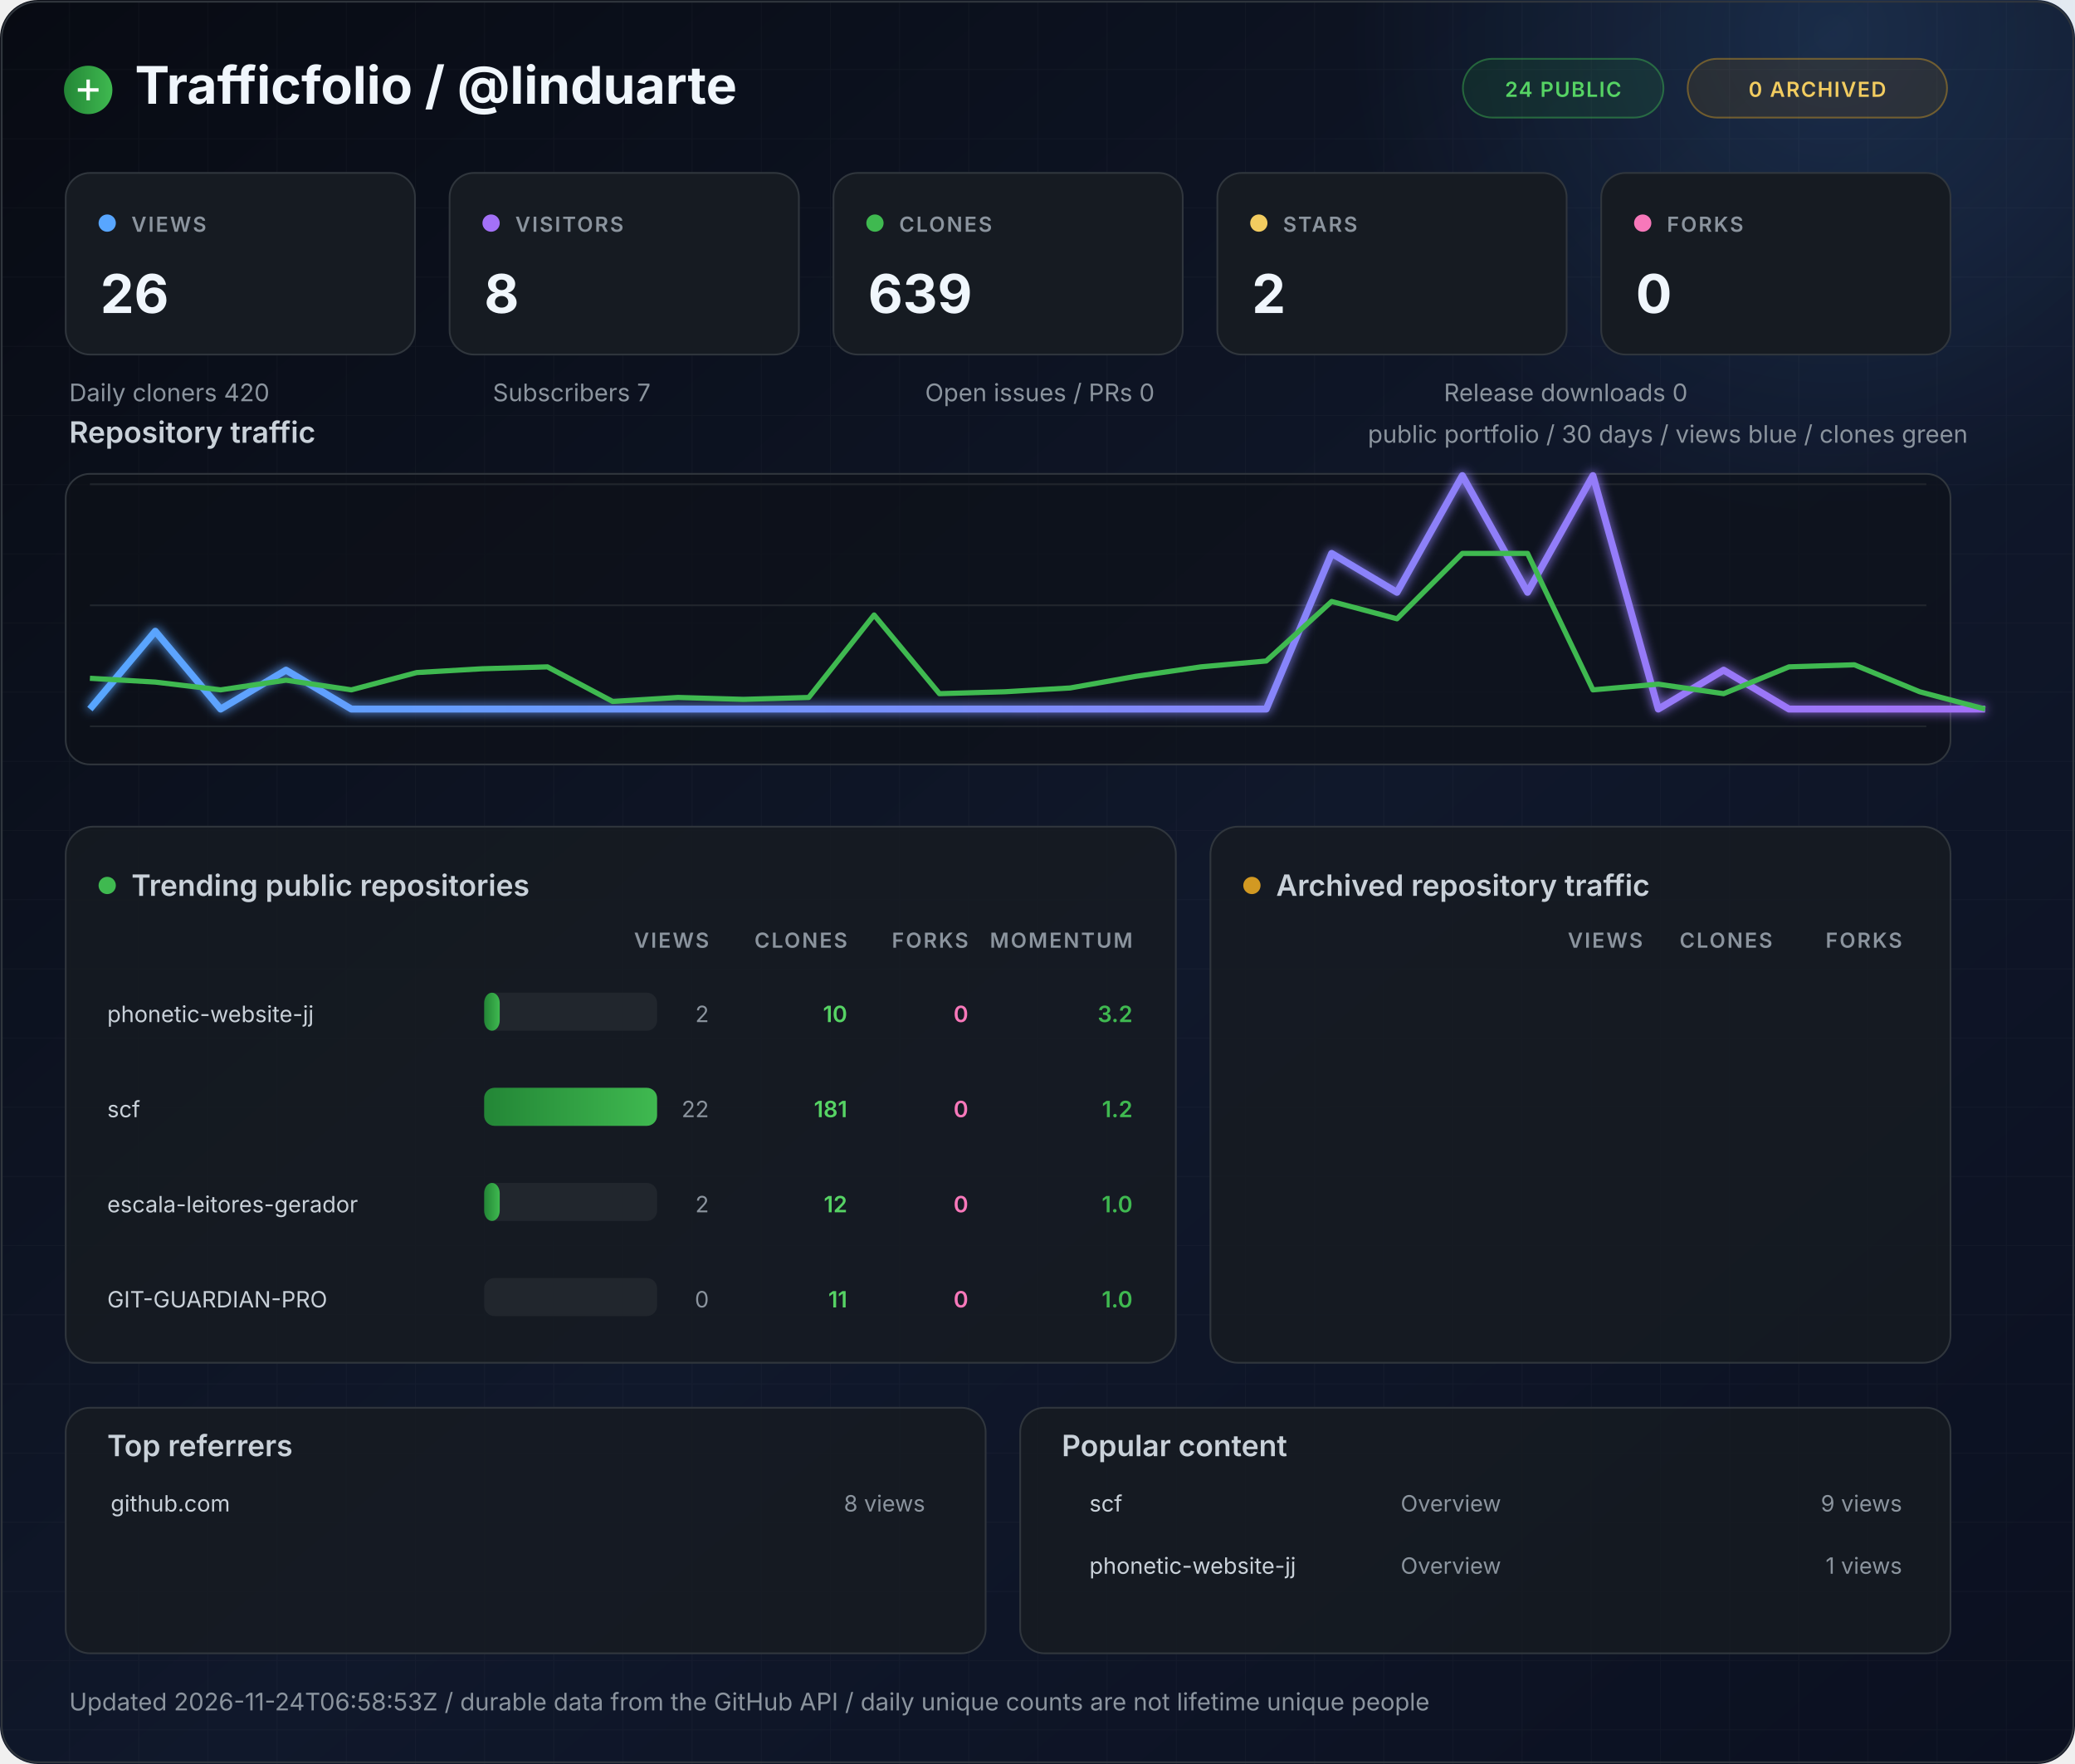
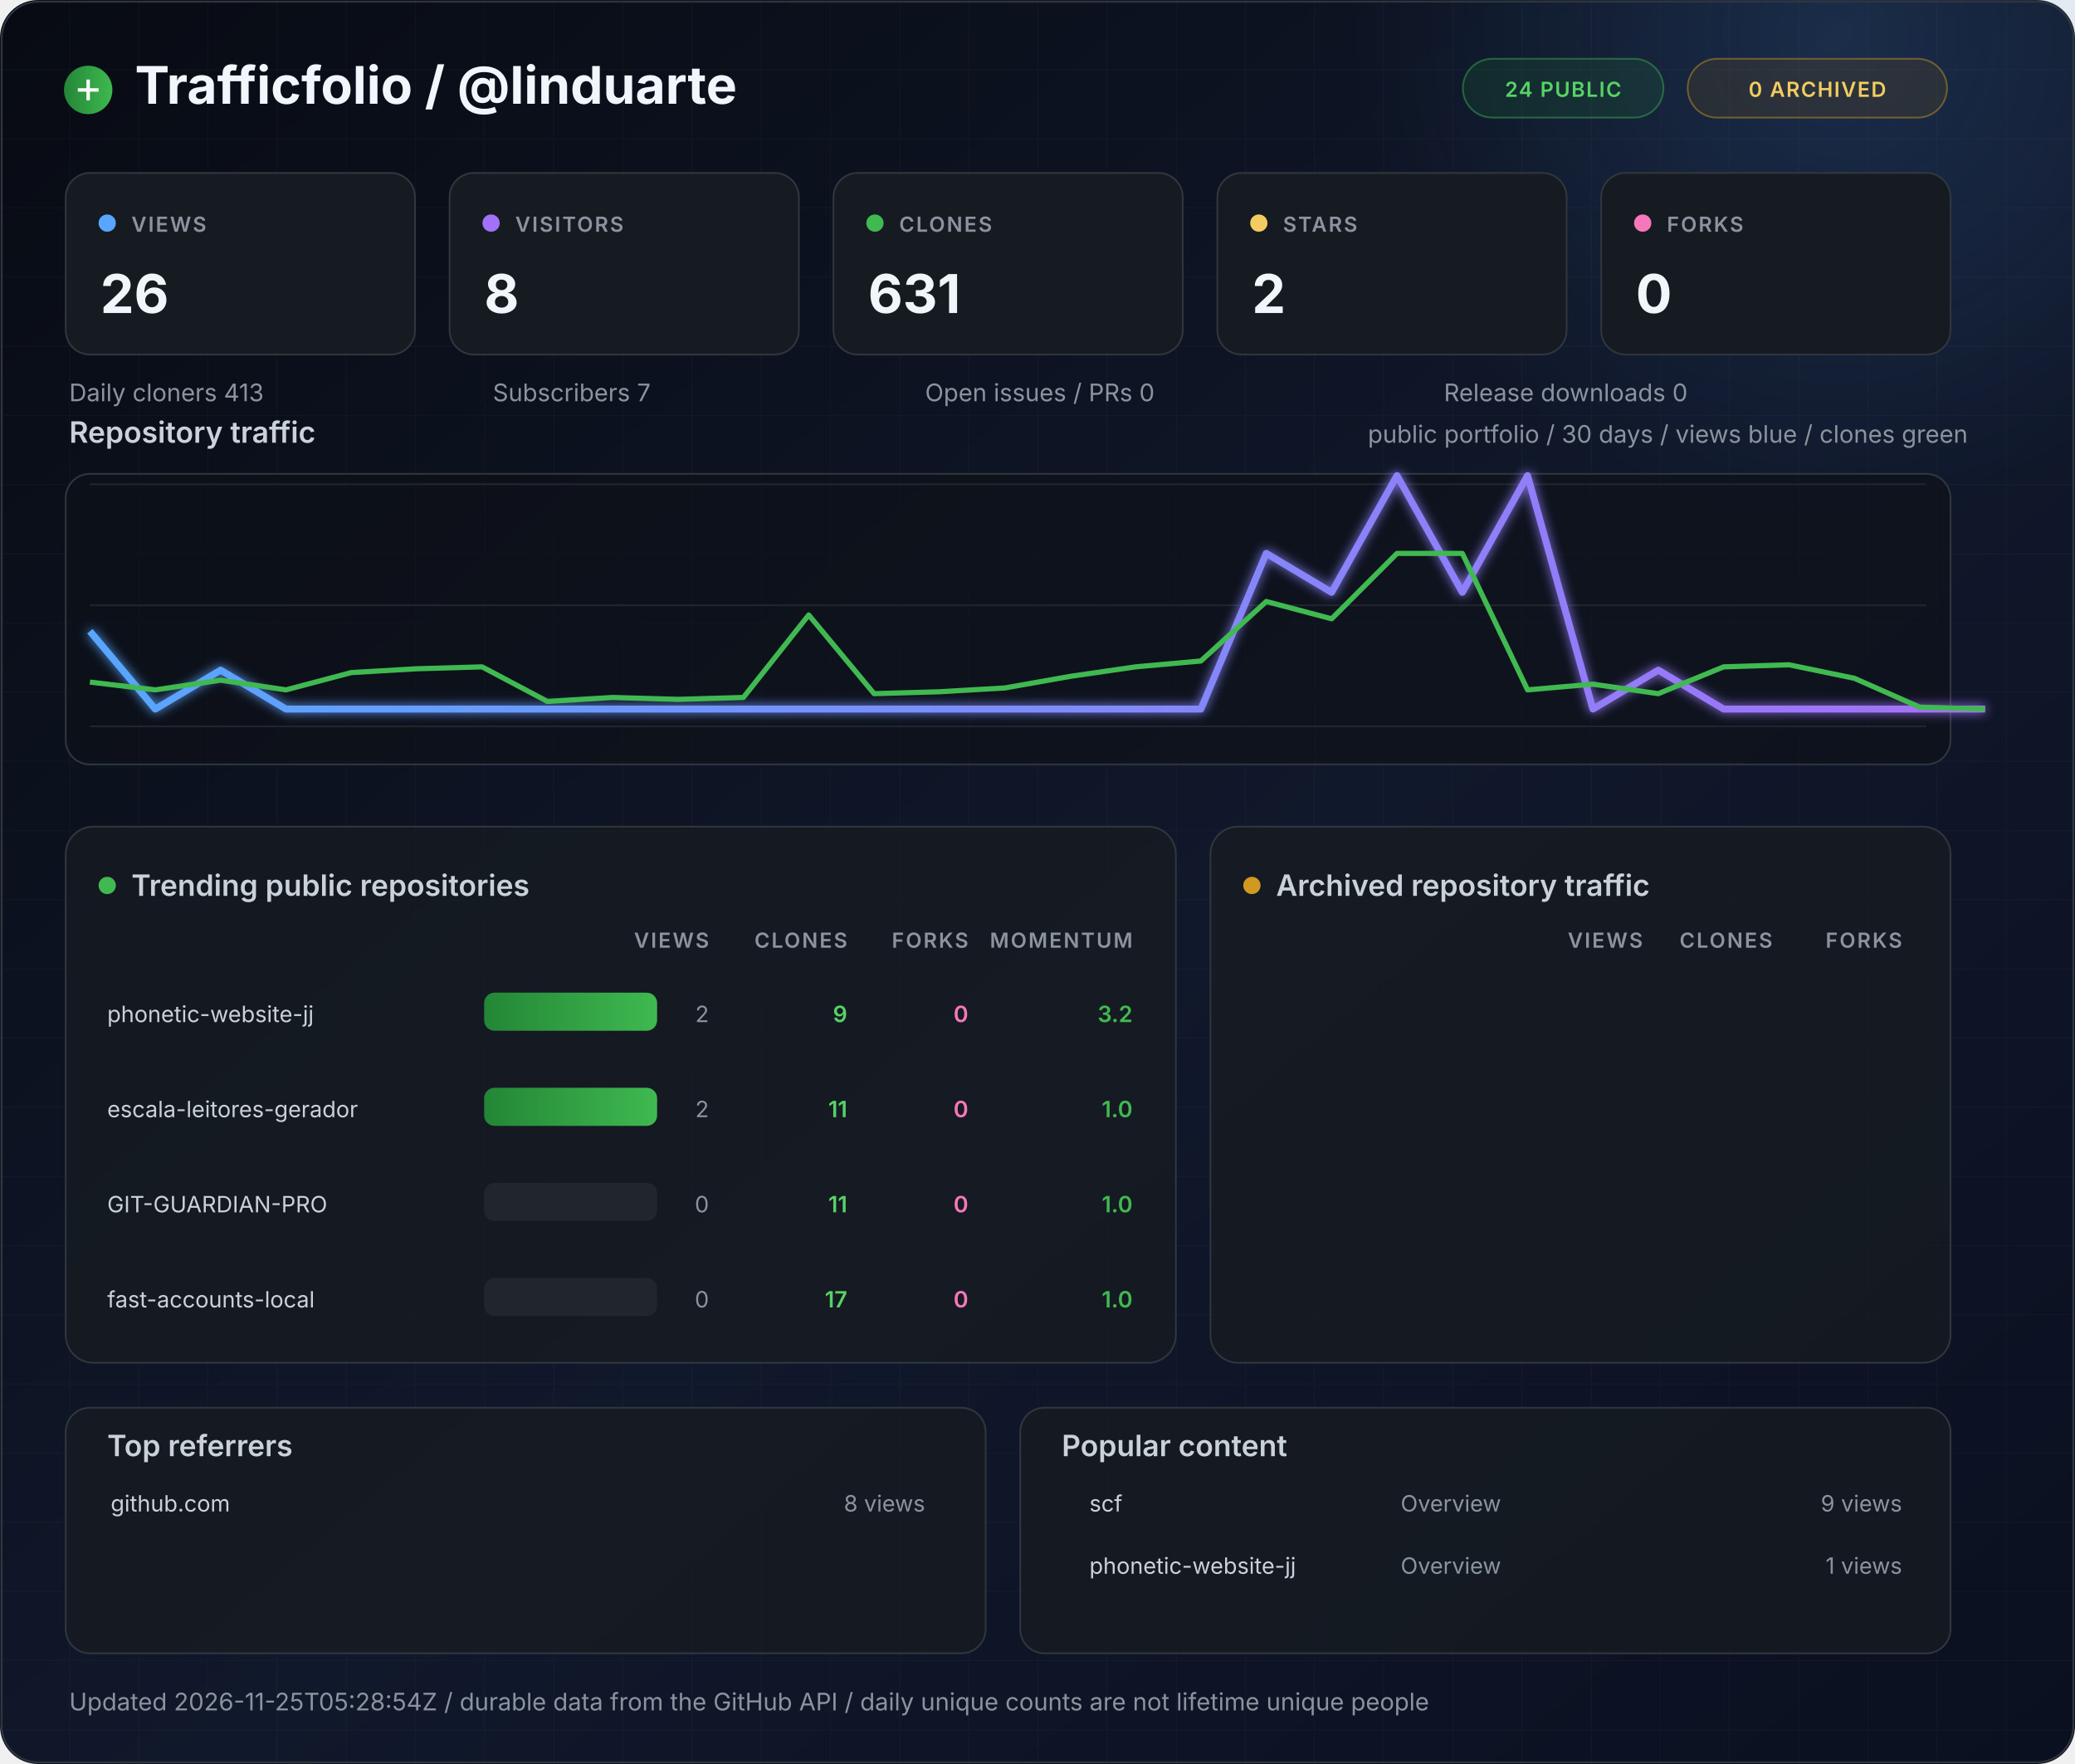
<svg xmlns="http://www.w3.org/2000/svg" width="1200" height="1020" viewBox="0 0 1200 1020" role="img" aria-label="Trafficfolio GitHub analytics dashboard for linduarte">
  <defs>
    <linearGradient id="bg" x1="0" y1="0" x2="1" y2="1">
      <stop stop-color="#080b13" />
      <stop offset=".55" stop-color="#10182b" />
      <stop offset="1" stop-color="#0b1020" />
    </linearGradient>
    <linearGradient id="line" x1="0" y1="0" x2="1" y2="0">
      <stop stop-color="#58a6ff" />
      <stop offset="1" stop-color="#a371f7" />
    </linearGradient>
    <linearGradient id="bar" x1="0" y1="0" x2="1" y2="0">
      <stop stop-color="#238636" />
      <stop offset="1" stop-color="#3fb950" />
    </linearGradient>
    <linearGradient id="archiveBar" x1="0" y1="0" x2="1" y2="0">
      <stop stop-color="#9e6a03" />
      <stop offset="1" stop-color="#f2cc60" />
    </linearGradient>
    <radialGradient id="ambient">
      <stop stop-color="#58a6ff" stop-opacity=".16" />
      <stop offset="1" stop-color="#58a6ff" stop-opacity="0" />
    </radialGradient>
    <pattern id="grid" width="40" height="40" patternUnits="userSpaceOnUse">
      <path d="M40 0H0V40" fill="none" stroke="#ffffff" stroke-opacity=".025" />
    </pattern>
    <filter id="glow">
      <feGaussianBlur stdDeviation="3" result="b" />
      <feMerge>
        <feMergeNode in="b" />
        <feMergeNode in="SourceGraphic" />
      </feMerge>
    </filter>
    <style>
    .title{font:750 30px -apple-system,BlinkMacSystemFont,"Segoe UI",sans-serif;fill:#f0f6fc}
    .subtitle{font:14px -apple-system,BlinkMacSystemFont,"Segoe UI",sans-serif;fill:#8b949e}
    .label{font:600 12px -apple-system,BlinkMacSystemFont,"Segoe UI",sans-serif;fill:#8b949e;letter-spacing:1px}
    .metric{font:700 31px -apple-system,BlinkMacSystemFont,"Segoe UI",sans-serif;fill:#f0f6fc}
    .section{font:600 17px -apple-system,BlinkMacSystemFont,"Segoe UI",sans-serif;fill:#c9d1d9}
    .repo,.value,.trend,.archive,.clone,.fork{font:13px -apple-system,BlinkMacSystemFont,"Segoe UI",sans-serif;fill:#c9d1d9}
    .value{fill:#8b949e} .trend{fill:#3fb950;font-weight:600} .archive{fill:#d29922}
    .clone{fill:#56d364;font-weight:600} .fork{fill:#f778ba;font-weight:600}
    .pill{font:600 12px -apple-system,BlinkMacSystemFont,"Segoe UI",sans-serif;letter-spacing:.7px}
  </style>
  </defs>
  <rect width="1200" height="1020" rx="22" fill="url(#bg)" />
  <rect width="1200" height="1020" rx="22" fill="url(#grid)" />
  <circle cx="1060" cy="20" r="280" fill="url(#ambient)" />
  <rect x="1" y="1" width="1198" height="1018" rx="21" fill="none" stroke="#30363d" />
  <circle cx="51" cy="52" r="14" fill="url(#bar)" />
  <path d="M45 52h12M51 46v12" stroke="#fff" stroke-width="2" />
  <text x="78" y="60" class="title">Trafficfolio / @linduarte</text>
  <rect x="846" y="34" width="116" height="34" rx="17" fill="#238636" fill-opacity=".16" stroke="#3fb950" stroke-opacity=".45" />
  <text x="904" y="56" text-anchor="middle" class="pill" fill="#56d364">24 PUBLIC</text>
  <rect x="976" y="34" width="150" height="34" rx="17" fill="#9e6a03" fill-opacity=".14" stroke="#d29922" stroke-opacity=".45" />
  <text x="1051" y="56" text-anchor="middle" class="pill" fill="#f2cc60">0 ARCHIVED</text>
  <rect x="38" y="100" width="202" height="105" rx="14" fill="#161b22" stroke="#30363d" />
  <circle cx="62" cy="129" r="5" fill="#58a6ff" />
  <text x="76" y="134" class="label">VIEWS</text>
  <text x="58" y="181" class="metric">26</text>
  <rect x="260" y="100" width="202" height="105" rx="14" fill="#161b22" stroke="#30363d" />
  <circle cx="284" cy="129" r="5" fill="#a371f7" />
  <text x="298" y="134" class="label">VISITORS</text>
  <text x="280" y="181" class="metric">8</text>
  <rect x="482" y="100" width="202" height="105" rx="14" fill="#161b22" stroke="#30363d" />
  <circle cx="506" cy="129" r="5" fill="#3fb950" />
  <text x="520" y="134" class="label">CLONES</text>
-   <text x="502" y="181" class="metric">639</text>
+   <text x="502" y="181" class="metric">631</text>
  <rect x="704" y="100" width="202" height="105" rx="14" fill="#161b22" stroke="#30363d" />
  <circle cx="728" cy="129" r="5" fill="#f2cc60" />
  <text x="742" y="134" class="label">STARS</text>
  <text x="724" y="181" class="metric">2</text>
  <rect x="926" y="100" width="202" height="105" rx="14" fill="#161b22" stroke="#30363d" />
  <circle cx="950" cy="129" r="5" fill="#f778ba" />
  <text x="964" y="134" class="label">FORKS</text>
  <text x="946" y="181" class="metric">0</text>
-   <text x="40" y="232" class="subtitle">Daily cloners 420</text>
+   <text x="40" y="232" class="subtitle">Daily cloners 413</text>
  <text x="285" y="232" class="subtitle">Subscribers 7</text>
  <text x="535" y="232" class="subtitle">Open issues / PRs 0</text>
  <text x="835" y="232" class="subtitle">Release downloads 0</text>
  <text x="40" y="256" class="section">Repository traffic</text>
  <text x="1138" y="256" text-anchor="end" class="subtitle">public portfolio / 30 days / views blue / clones green</text>
  <rect x="38" y="274" width="1090" height="168" rx="14" fill="#0d1117" fill-opacity=".62" stroke="#30363d" />
  <line x1="52" y1="420" x2="1114" y2="420" stroke="#21262d" />
  <line x1="52" y1="350" x2="1114" y2="350" stroke="#21262d" />
  <line x1="52" y1="280" x2="1114" y2="280" stroke="#21262d" />
-   <polyline points="52.0,410.0 89.8,365.0 127.6,410.0 165.4,387.5 203.2,410.0 241.0,410.0 278.8,410.0 316.6,410.0 354.3,410.0 392.1,410.0 429.9,410.0 467.7,410.0 505.5,410.0 543.3,410.0 581.1,410.0 618.9,410.0 656.7,410.0 694.5,410.0 732.3,410.0 770.1,320.0 807.9,342.5 845.7,275.0 883.4,342.5 921.2,275.0 959.0,410.0 996.8,387.5 1034.6,410.0 1072.4,410.0 1110.2,410.0 1148.0,410.0" fill="none" stroke="url(#line)" stroke-width="4" stroke-linejoin="round" filter="url(#glow)" />
-   <polyline points="52.0,392.2 89.8,394.4 127.6,398.9 165.4,393.3 203.2,398.9 241.0,388.9 278.8,386.7 316.6,385.6 354.3,405.6 392.1,403.3 429.9,404.4 467.7,403.3 505.5,355.6 543.3,401.1 581.1,400.0 618.9,397.8 656.7,391.1 694.5,385.6 732.3,382.2 770.1,347.8 807.9,357.8 845.7,320.0 883.4,320.0 921.2,398.9 959.0,395.6 996.8,401.1 1034.6,385.6 1072.4,384.4 1110.2,400.0 1148.0,410.0" fill="none" stroke="#3fb950" stroke-width="3" stroke-linejoin="round" />
+   <polyline points="52.0,365.0 89.8,410.0 127.6,387.5 165.4,410.0 203.2,410.0 241.0,410.0 278.8,410.0 316.6,410.0 354.3,410.0 392.1,410.0 429.9,410.0 467.7,410.0 505.5,410.0 543.3,410.0 581.1,410.0 618.9,410.0 656.7,410.0 694.5,410.0 732.3,320.0 770.1,342.5 807.9,275.0 845.7,342.5 883.4,275.0 921.2,410.0 959.0,387.5 996.8,410.0 1034.6,410.0 1072.4,410.0 1110.2,410.0 1148.0,410.0" fill="none" stroke="url(#line)" stroke-width="4" stroke-linejoin="round" filter="url(#glow)" />
+   <polyline points="52.0,394.4 89.8,398.9 127.6,393.3 165.4,398.9 203.2,388.9 241.0,386.7 278.8,385.6 316.6,405.6 354.3,403.3 392.1,404.4 429.9,403.3 467.7,355.6 505.5,401.1 543.3,400.0 581.1,397.8 618.9,391.1 656.7,385.6 694.5,382.2 732.3,347.8 770.1,357.8 807.9,320.0 845.7,320.0 883.4,398.9 921.2,395.6 959.0,401.1 996.8,385.6 1034.6,384.4 1072.4,392.2 1110.2,408.9 1148.0,410.0" fill="none" stroke="#3fb950" stroke-width="3" stroke-linejoin="round" />
  <rect x="38" y="478" width="642" height="310" rx="16" fill="#161b22" fill-opacity=".82" stroke="#30363d" />
  <circle cx="62" cy="512" r="5" fill="#3fb950" />
  <text x="76" y="518" class="section">Trending public repositories</text>
  <text x="410" y="548" text-anchor="end" class="label">VIEWS</text>
  <text x="490" y="548" text-anchor="end" class="label">CLONES</text>
  <text x="560" y="548" text-anchor="end" class="label">FORKS</text>
  <text x="655" y="548" text-anchor="end" class="label">MOMENTUM</text>
  <text x="62" y="591" class="repo">phonetic-website-jj</text>
  <rect x="280" y="574" width="100" height="22" rx="6" fill="#21262d" />
-   <rect x="280" y="574" width="9" height="22" rx="6" fill="url(#bar)" />
+   <rect x="280" y="574" width="100" height="22" rx="6" fill="url(#bar)" />
  <text x="410" y="591" text-anchor="end" class="value">2</text>
-   <text x="490" y="591" text-anchor="end" class="clone">10</text>
+   <text x="490" y="591" text-anchor="end" class="clone">9</text>
  <text x="560" y="591" text-anchor="end" class="fork">0</text>
  <text x="655" y="591" text-anchor="end" class="trend">3.2</text>
-   <text x="62" y="646" class="repo">scf</text>
+   <text x="62" y="646" class="repo">escala-leitores-gerador</text>
  <rect x="280" y="629" width="100" height="22" rx="6" fill="#21262d" />
  <rect x="280" y="629" width="100" height="22" rx="6" fill="url(#bar)" />
-   <text x="410" y="646" text-anchor="end" class="value">22</text>
-   <text x="490" y="646" text-anchor="end" class="clone">181</text>
+   <text x="410" y="646" text-anchor="end" class="value">2</text>
+   <text x="490" y="646" text-anchor="end" class="clone">11</text>
  <text x="560" y="646" text-anchor="end" class="fork">0</text>
-   <text x="655" y="646" text-anchor="end" class="trend">1.2</text>
-   <text x="62" y="701" class="repo">escala-leitores-gerador</text>
+   <text x="655" y="646" text-anchor="end" class="trend">1.0</text>
+   <text x="62" y="701" class="repo">GIT-GUARDIAN-PRO</text>
  <rect x="280" y="684" width="100" height="22" rx="6" fill="#21262d" />
-   <rect x="280" y="684" width="9" height="22" rx="6" fill="url(#bar)" />
-   <text x="410" y="701" text-anchor="end" class="value">2</text>
-   <text x="490" y="701" text-anchor="end" class="clone">12</text>
+   <rect x="280" y="684" width="0" height="22" rx="6" fill="url(#bar)" />
+   <text x="410" y="701" text-anchor="end" class="value">0</text>
+   <text x="490" y="701" text-anchor="end" class="clone">11</text>
  <text x="560" y="701" text-anchor="end" class="fork">0</text>
  <text x="655" y="701" text-anchor="end" class="trend">1.0</text>
-   <text x="62" y="756" class="repo">GIT-GUARDIAN-PRO</text>
+   <text x="62" y="756" class="repo">fast-accounts-local</text>
  <rect x="280" y="739" width="100" height="22" rx="6" fill="#21262d" />
  <rect x="280" y="739" width="0" height="22" rx="6" fill="url(#bar)" />
  <text x="410" y="756" text-anchor="end" class="value">0</text>
-   <text x="490" y="756" text-anchor="end" class="clone">11</text>
+   <text x="490" y="756" text-anchor="end" class="clone">17</text>
  <text x="560" y="756" text-anchor="end" class="fork">0</text>
  <text x="655" y="756" text-anchor="end" class="trend">1.0</text>
  <rect x="700" y="478" width="428" height="310" rx="16" fill="#161b22" fill-opacity=".82" stroke="#30363d" />
  <circle cx="724" cy="512" r="5" fill="#d29922" />
  <text x="738" y="518" class="section">Archived repository traffic</text>
  <text x="950" y="548" text-anchor="end" class="label">VIEWS</text>
  <text x="1025" y="548" text-anchor="end" class="label">CLONES</text>
  <text x="1100" y="548" text-anchor="end" class="label">FORKS</text>
  <rect x="38" y="814" width="532" height="142" rx="14" fill="#161b22" fill-opacity=".82" stroke="#30363d" />
  <text x="62" y="842" class="section">Top referrers</text>
  <text x="64" y="874" class="repo">github.com</text>
  <text x="535" y="874" text-anchor="end" class="value">8 views</text>
  <rect x="590" y="814" width="538" height="142" rx="14" fill="#161b22" fill-opacity=".82" stroke="#30363d" />
  <text x="614" y="842" class="section">Popular content</text>
  <text x="630" y="874" class="repo">scf</text>
  <text x="810" y="874" class="value">Overview</text>
  <text x="1100" y="874" text-anchor="end" class="value">9 views</text>
  <text x="630" y="910" class="repo">phonetic-website-jj</text>
  <text x="810" y="910" class="value">Overview</text>
  <text x="1100" y="910" text-anchor="end" class="value">1 views</text>
-   <text x="40" y="989" class="subtitle">Updated 2026-11-24T06:58:53Z / durable data from the GitHub API / daily unique counts are not lifetime unique people</text>
+   <text x="40" y="989" class="subtitle">Updated 2026-11-25T05:28:54Z / durable data from the GitHub API / daily unique counts are not lifetime unique people</text>
</svg>
